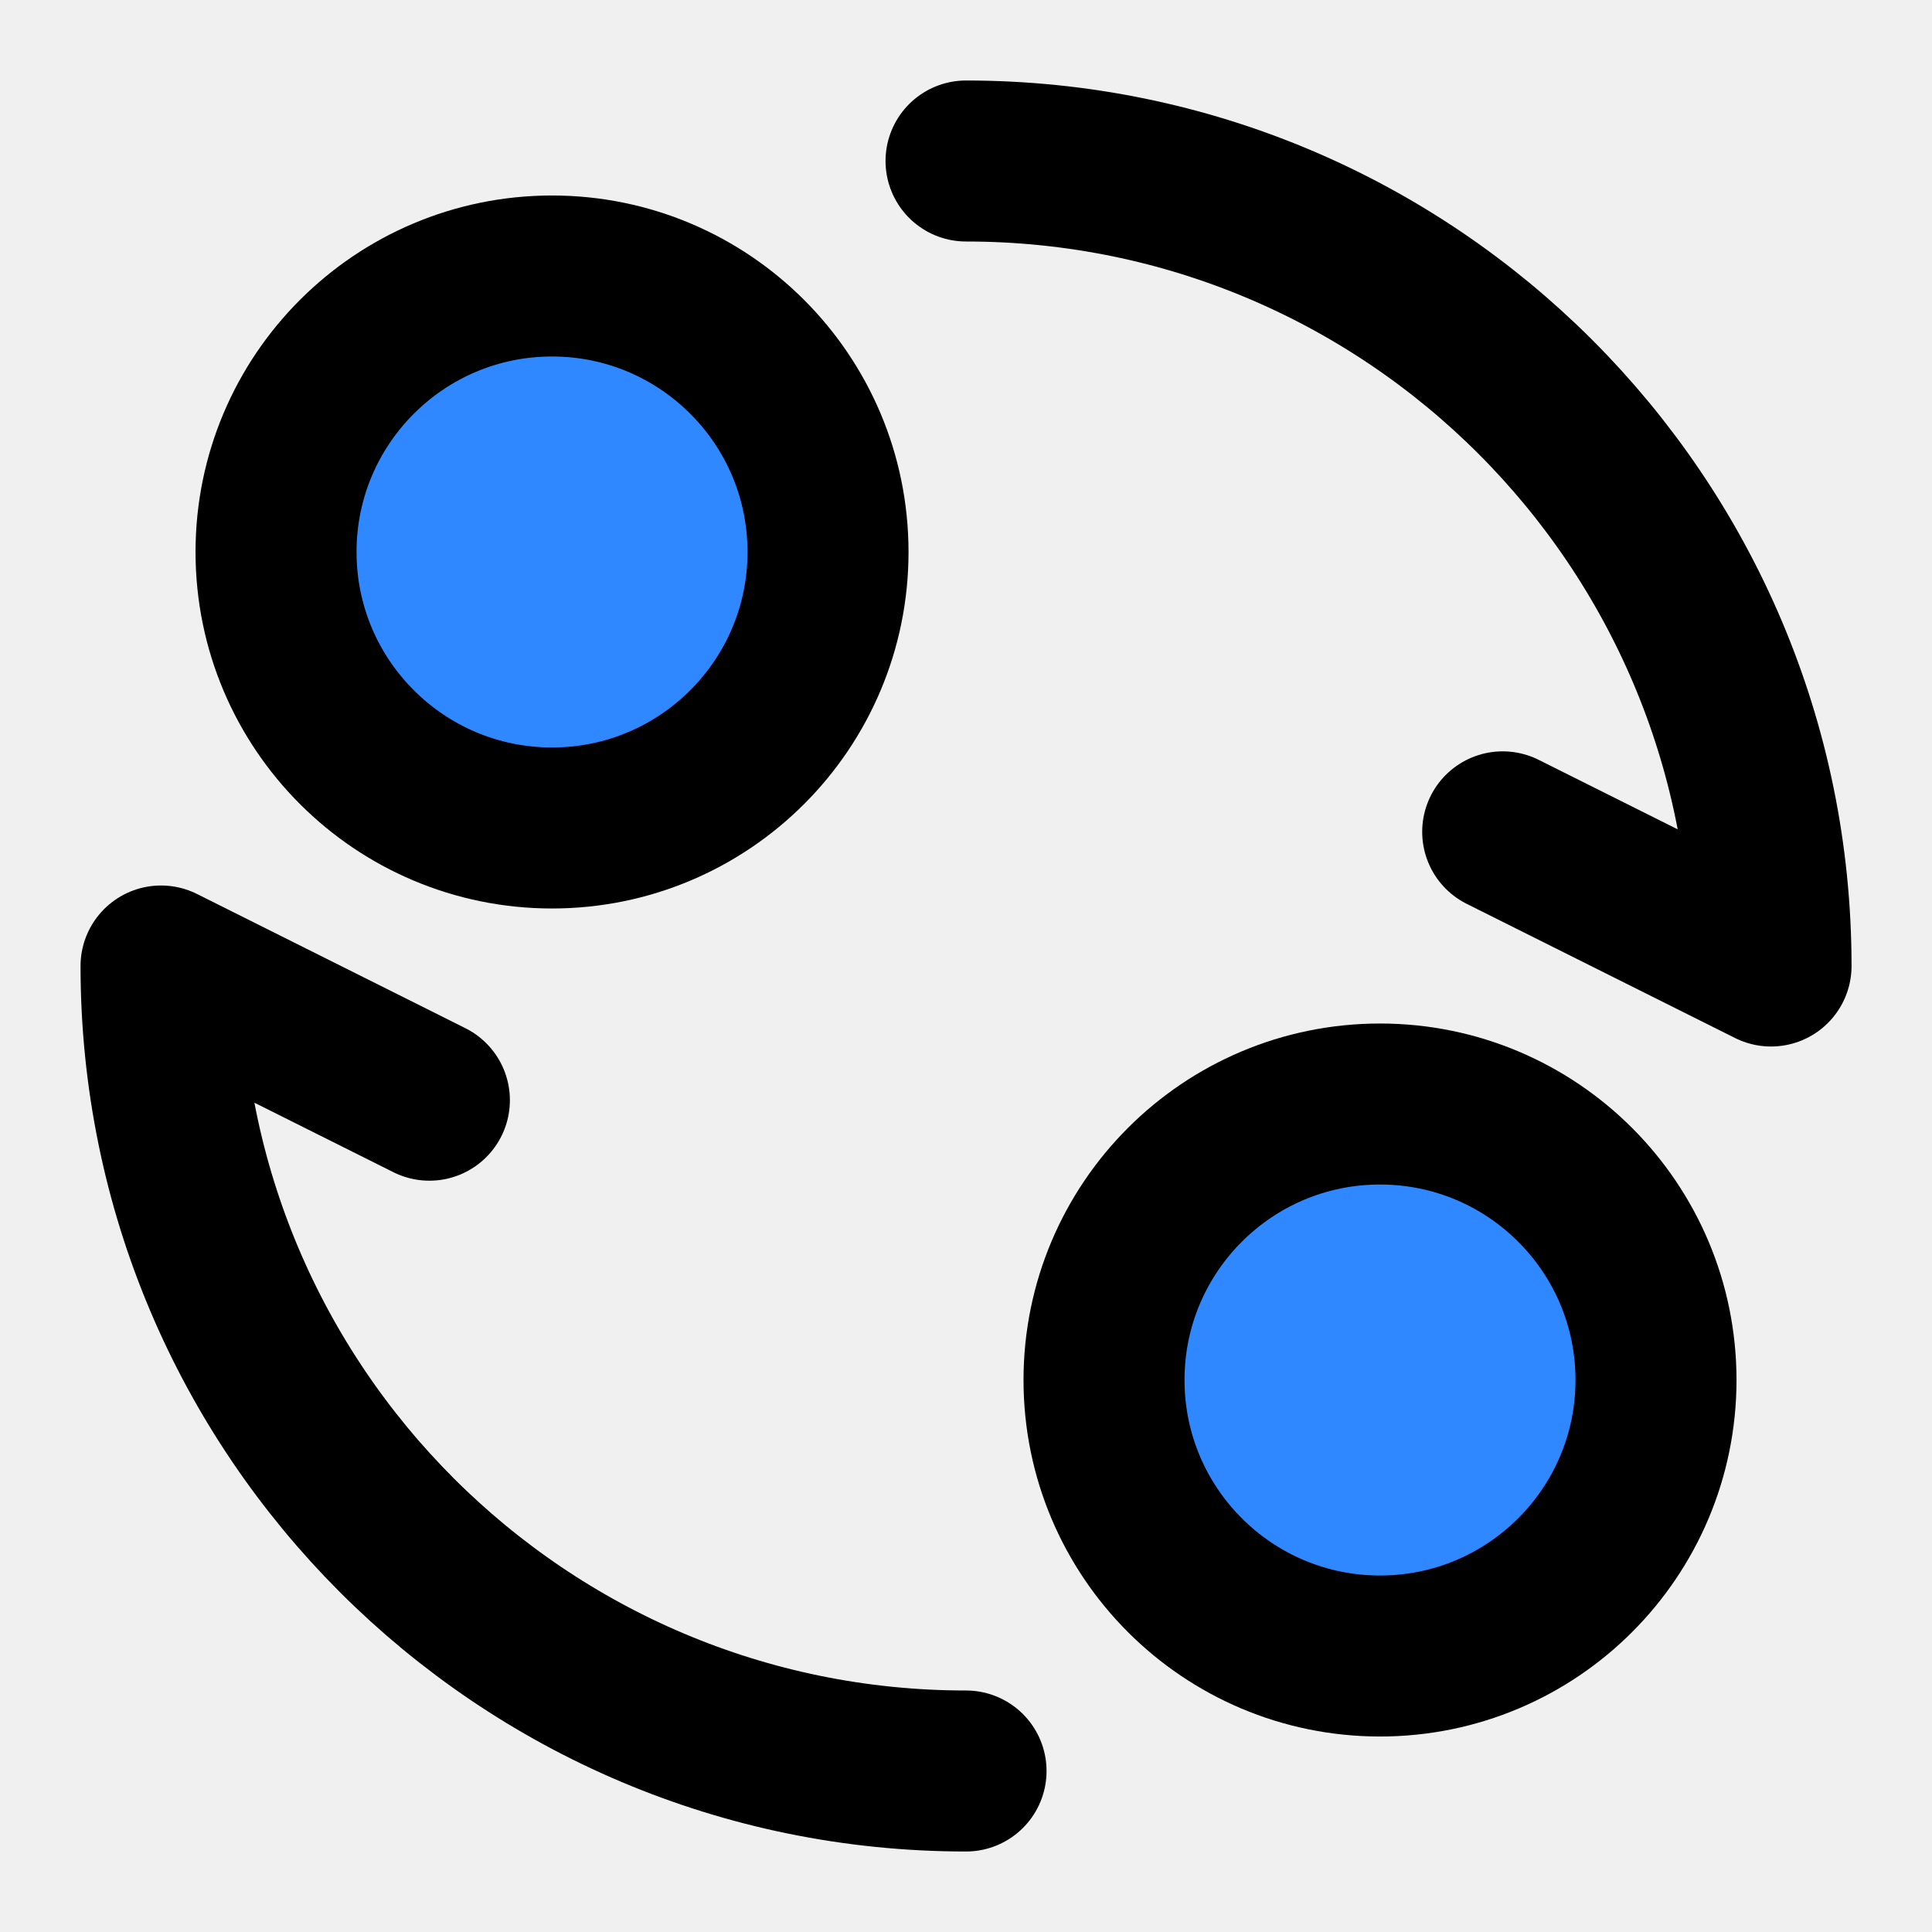
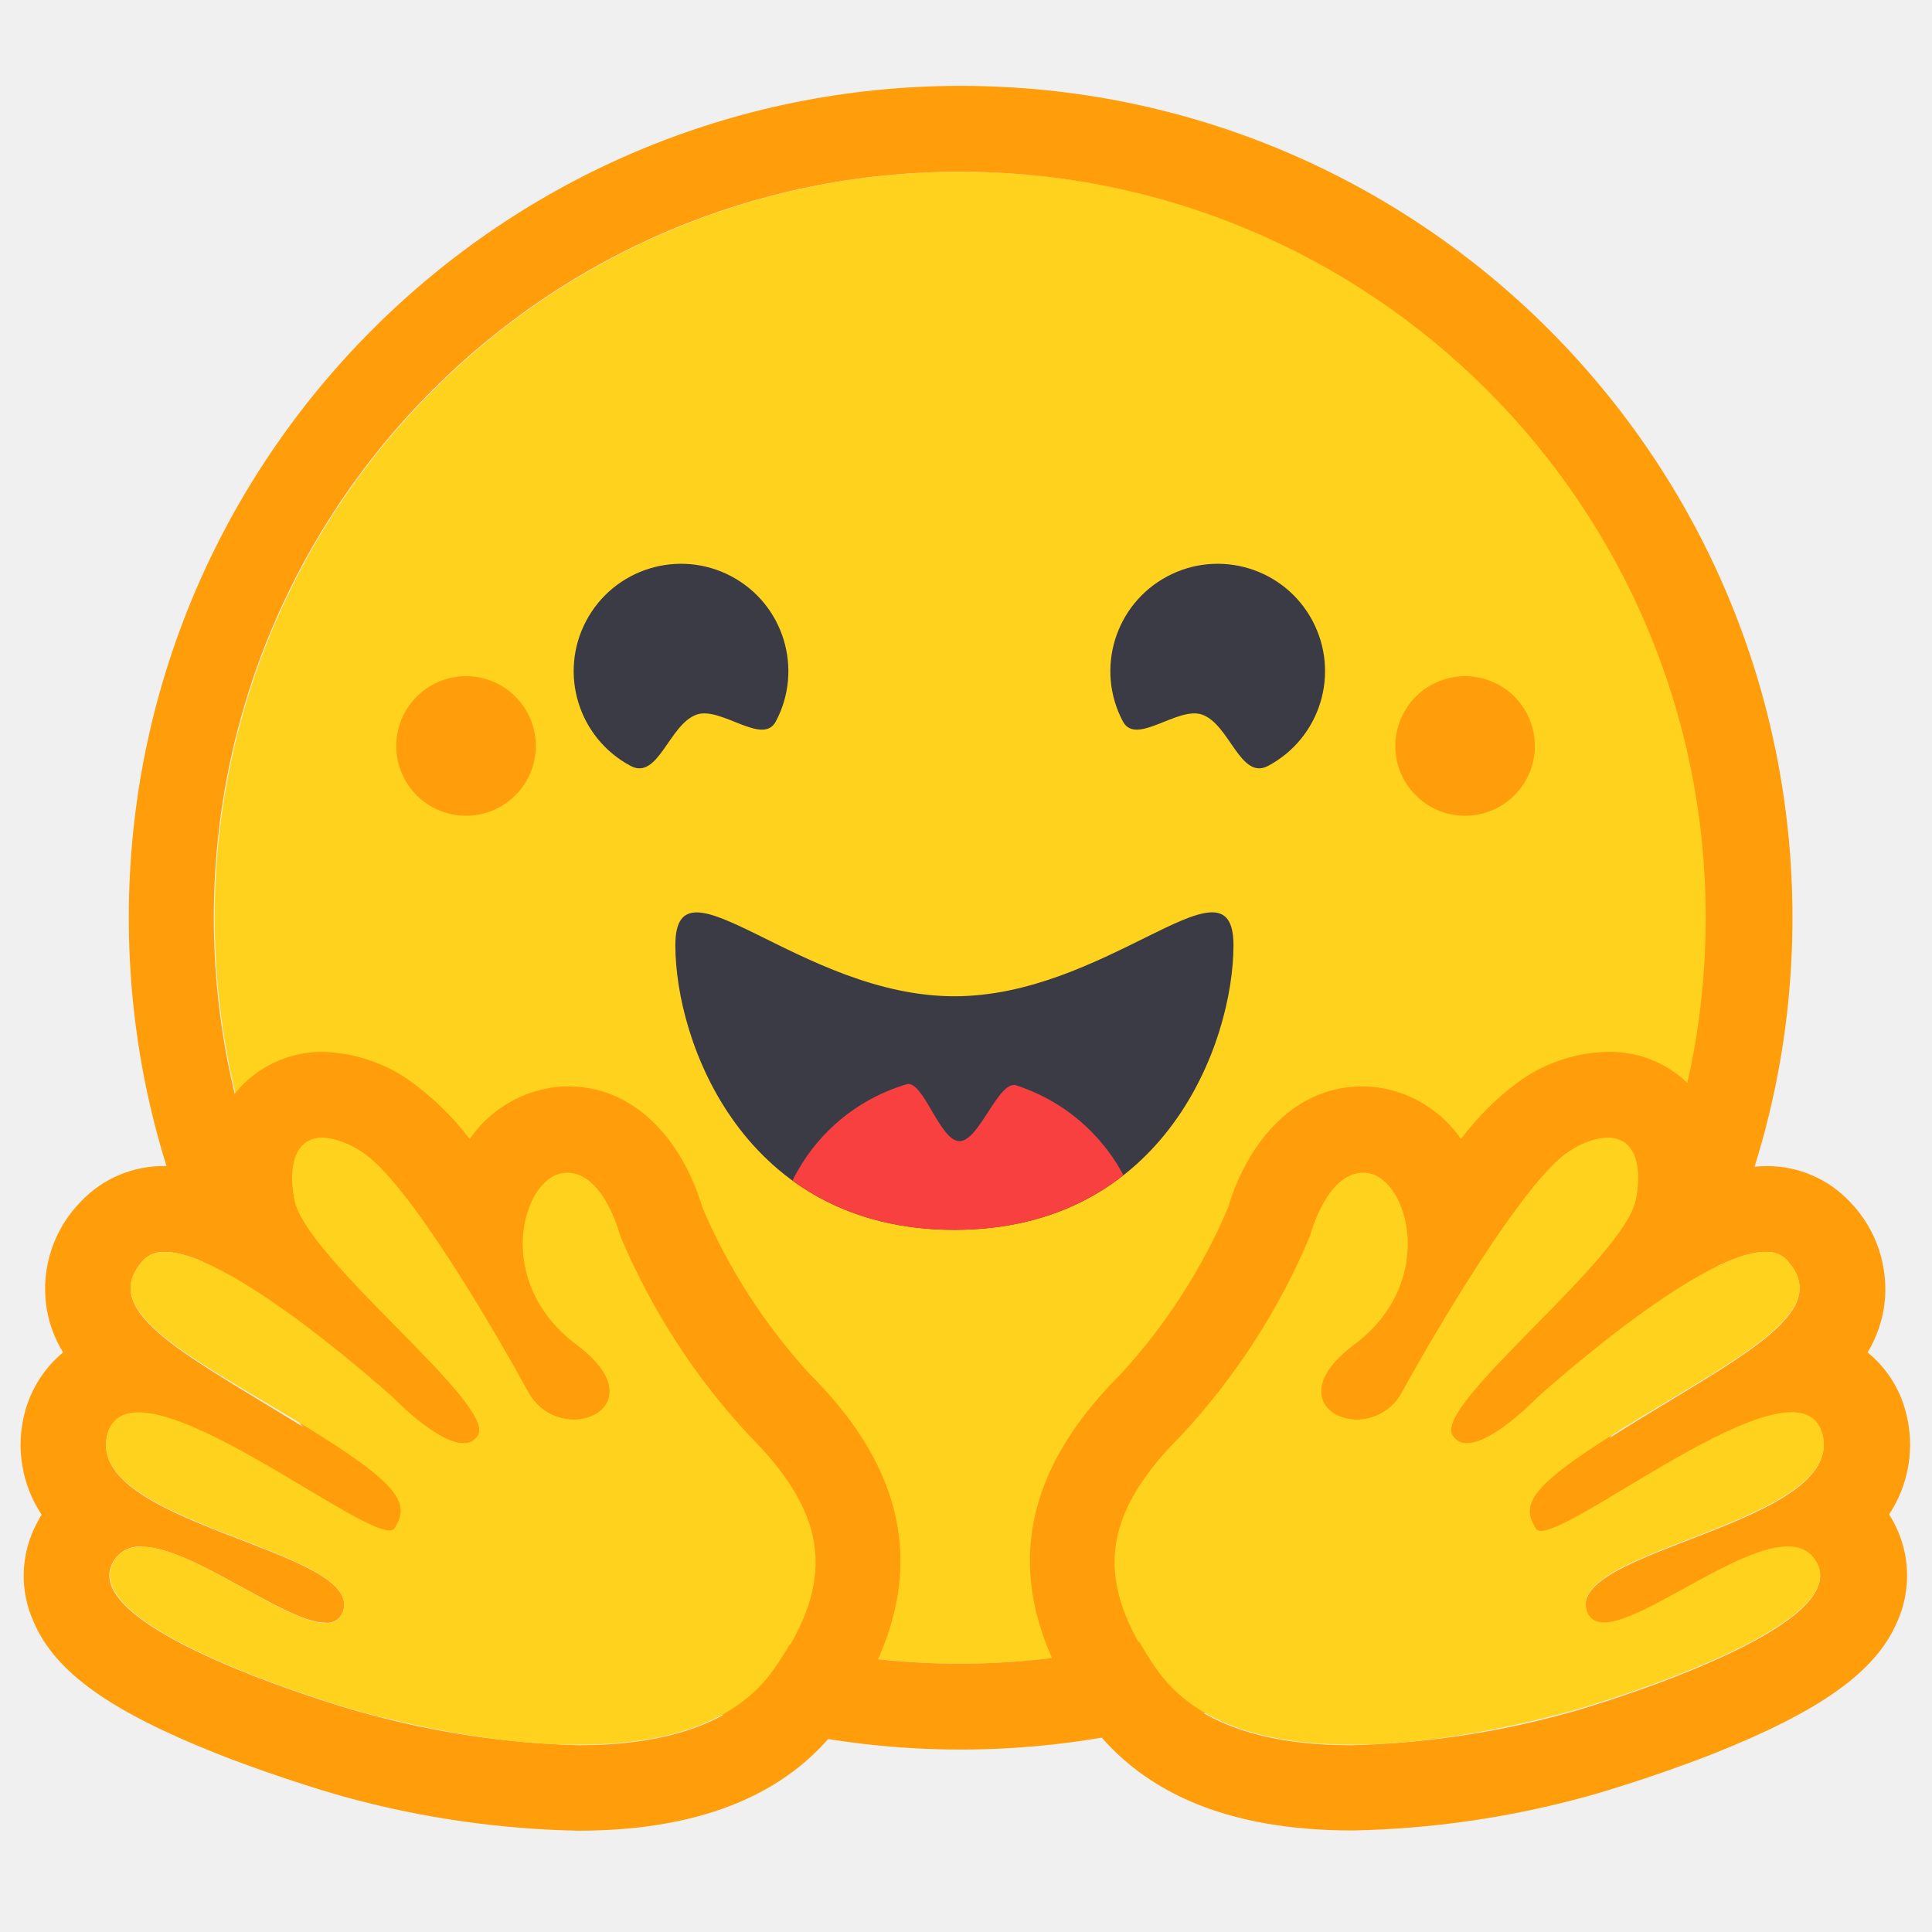
- <svg xmlns="http://www.w3.org/2000/svg" width="48px" height="48px" viewBox="0 0 48 48" fill="none">
-   <circle cx="13.715" cy="13.714" r="6.857" fill="#2F88FF" stroke="black" stroke-width="4" stroke-linecap="round" stroke-linejoin="round" />
-   <circle cx="34.286" cy="34.286" r="6.857" fill="#2F88FF" stroke="black" stroke-width="4" stroke-linecap="round" stroke-linejoin="round" />
-   <path d="M24.001 44C12.955 44 4.001 35.046 4.001 24L10.668 27.334" stroke="black" stroke-width="4" stroke-linecap="round" stroke-linejoin="round" />
-   <path d="M24.001 4C35.047 4 44.001 12.954 44.001 24L37.334 20.667" stroke="black" stroke-width="4" stroke-linecap="round" stroke-linejoin="round" />
+ <svg xmlns="http://www.w3.org/2000/svg" class="text-black inline-block ml-2 text-sm" aria-hidden="true" focusable="false" role="img" preserveAspectRatio="xMidYMid meet" width="1em" height="1em" viewBox="0 0 90 90">
+   <defs>
+     <mask id="a" x="31.46" y="42.5" width="26" height="25" maskUnits="userSpaceOnUse">
+       <path d="M44.46,57.29c9.83,0,13-8.76,13-13.26,0-2.34-1.57-1.61-4.09-.36-2.33,1.15-5.46,2.74-8.91,2.74-7.18,0-13-6.88-13-2.38S34.63,57.29,44.46,57.29Z" fill="#fff" />
+     </mask>
+   </defs>
+   <path d="M44.71,77.5A34.75,34.75,0,1,0,10,42.75,34.75,34.75,0,0,0,44.71,77.5Z" fill="#ffd21e" />
+   <path d="M79.46,42.75A34.75,34.75,0,1,0,44.71,77.5,34.75,34.75,0,0,0,79.46,42.75ZM6,42.75A38.75,38.75,0,1,1,44.71,81.5,38.75,38.75,0,0,1,6,42.75Z" fill="#ff9d0b" />
+   <path d="M56,33.29c1.28.45,1.78,3.07,3.07,2.39a5,5,0,1,0-6.76-2.07C52.92,34.76,54.86,32.89,56,33.29Z" fill="#3a3b45" />
+   <path d="M32.45,33.29c-1.28.45-1.79,3.07-3.07,2.39a5,5,0,1,1,6.76-2.07C35.53,34.76,33.58,32.89,32.45,33.29Z" fill="#3a3b45" />
+   <path d="M44.46,57.29c9.83,0,13-8.76,13-13.26,0-2.34-1.57-1.61-4.09-.36-2.33,1.15-5.46,2.74-8.91,2.74-7.18,0-13-6.88-13-2.38S34.63,57.29,44.46,57.29Z" fill="#3a3b45" />
+   <g mask="url(#a)">
+     <path d="M44.71,67.5a8.68,8.68,0,0,0,3-16.81l-.36-.13c-.84-.26-1.73,2.6-2.65,2.6S43,50.28,42.23,50.51a8.68,8.68,0,0,0,2.48,17Z" fill="#f94040" />
+   </g>
+   <path d="M68.21,38A3.25,3.25,0,1,0,65,34.75,3.25,3.25,0,0,0,68.21,38Z" fill="#ff9d0b" />
+   <path d="M21.71,38a3.25,3.25,0,1,0-3.25-3.25A3.25,3.25,0,0,0,21.71,38Z" fill="#ff9d0b" />
+   <path d="M15,49A5.22,5.22,0,0,0,11,50.87a5.92,5.92,0,0,0-1.33,3.75,7.28,7.28,0,0,0-1.94-.3A5.3,5.3,0,0,0,3.74,56a5.8,5.8,0,0,0-1.59,4.79A5.58,5.58,0,0,0,2.94,63a5.42,5.42,0,0,0-1.79,2.82,5.88,5.88,0,0,0,.79,4.74c-.08.12-.15.26-.22.39a5.2,5.2,0,0,0-.14,4.63c1,2.32,3.57,4.14,8.52,6.11,3.07,1.21,5.89,2,5.91,2a44.12,44.12,0,0,0,10.93,1.59c5.86,0,10.05-1.79,12.46-5.33C43.28,74.25,42.73,69,37.71,64a27.53,27.53,0,0,1-5-7.77c-.77-2.66-2.83-5.62-6.24-5.62h0a5.07,5.07,0,0,0-.86.07,5.68,5.68,0,0,0-3.73,2.38A13.22,13.22,0,0,0,19,50.28,7.41,7.41,0,0,0,15,49Zm0,4a3.6,3.6,0,0,1,1.82.65C19,55,23.09,62.08,24.6,64.83a2.43,2.43,0,0,0,2.14,1.31c1.55,0,2.75-1.53.15-3.48-3.92-2.93-2.55-7.72-.68-8a1,1,0,0,1,.24,0c1.7,0,2.45,2.93,2.45,2.93a31.55,31.55,0,0,0,6,9.29c3.77,3.77,4,6.8,1.22,10.84-1.88,2.75-5.47,3.58-9.16,3.58A41.51,41.51,0,0,1,17,79.81c-.11,0-13.45-3.8-11.76-7a1.39,1.39,0,0,1,1.34-.76c2.38,0,6.71,3.54,8.57,3.54A.77.77,0,0,0,16,75c.79-2.84-12.06-4-11-8.16a1.31,1.31,0,0,1,1.44-1c3.14,0,10.2,5.53,11.68,5.53a.28.28,0,0,0,.24-.11c.74-1.19.33-2-4.89-5.19S4.6,61,6.68,58.7a1.3,1.3,0,0,1,1-.38c3.17,0,10.66,6.82,10.66,6.82s2,2.1,3.25,2.1a.74.74,0,0,0,.68-.38c.86-1.46-8.06-8.22-8.56-11C13.37,54,14,53,15,53Z" fill="#ff9d0b" />
+   <path d="M36.1,77.69c2.75-4,2.55-7.07-1.22-10.84a31.55,31.55,0,0,1-6-9.29s-.82-3.21-2.69-2.91-3.24,5.08.68,8-.78,4.92-2.29,2.17S19,55,16.84,53.65s-3.63-.59-3.13,2.2,9.43,9.55,8.56,11-3.93-1.72-3.93-1.72S8.77,56.43,6.68,58.7,8.27,62.87,13.49,66s5.63,4,4.89,5.19S6.1,62.7,5,66.82,16.79,72.14,16,75,6.94,69.6,5.26,72.8s11.65,7,11.76,7C21.33,80.93,32.27,83.3,36.1,77.69Z" fill="#ffd21e" />
+   <path d="M74.9,49A5.21,5.21,0,0,1,79,50.87a5.92,5.92,0,0,1,1.33,3.75,7.35,7.35,0,0,1,2-.3A5.3,5.3,0,0,1,86.19,56a5.83,5.83,0,0,1,1.59,4.79A5.75,5.75,0,0,1,87,63a5.3,5.3,0,0,1,1.79,2.82A5.88,5.88,0,0,1,88,70.55c.08.12.16.26.23.39a5.26,5.26,0,0,1,.14,4.63c-1,2.32-3.58,4.14-8.52,6.11-3.08,1.21-5.89,2-5.92,2A44.12,44.12,0,0,1,63,85.27c-5.86,0-10-1.79-12.46-5.33C46.64,74.25,47.19,69,52.22,64a27.19,27.19,0,0,0,5-7.77c.78-2.66,2.83-5.62,6.24-5.62h0a4.91,4.91,0,0,1,.86.07,5.7,5.7,0,0,1,3.74,2.38,12.79,12.79,0,0,1,2.87-2.8A7.35,7.35,0,0,1,74.9,49Zm0,4a3.63,3.63,0,0,0-1.82.65C71,55,66.83,62.08,65.32,64.83a2.42,2.42,0,0,1-2.14,1.31c-1.54,0-2.75-1.53-.14-3.48,3.91-2.93,2.54-7.72.67-8a1,1,0,0,0-.24,0c-1.7,0-2.45,2.93-2.45,2.93a31.65,31.65,0,0,1-6,9.29c-3.78,3.77-4,6.8-1.22,10.84,1.87,2.75,5.47,3.58,9.15,3.58a41.61,41.61,0,0,0,9.93-1.46c.1,0,13.45-3.8,11.76-7a1.4,1.4,0,0,0-1.34-.76c-2.38,0-6.71,3.54-8.57,3.54a.76.76,0,0,1-.83-.61c-.8-2.84,12-4,11-8.16a1.31,1.31,0,0,0-1.44-1c-3.14,0-10.2,5.53-11.68,5.53a.25.25,0,0,1-.23-.11c-.74-1.19-.34-2,4.88-5.19S85.32,61,83.24,58.7a1.29,1.29,0,0,0-1-.38c-3.18,0-10.67,6.82-10.67,6.82s-2,2.1-3.24,2.1a.74.74,0,0,1-.68-.38c-.87-1.46,8-8.22,8.55-11C76.55,54,76,53,74.9,53Z" fill="#ff9d0b" />
+   <path d="M53.83,77.69c-2.75-4-2.56-7.07,1.22-10.84a31.65,31.65,0,0,0,6-9.29s.82-3.21,2.69-2.91,3.24,5.08-.67,8,.78,4.92,2.28,2.17S71,55,73.08,53.65s3.64-.59,3.13,2.2-9.42,9.55-8.55,11,3.92-1.72,3.92-1.72,9.58-8.71,11.66-6.44-1.58,4.17-6.8,7.33-5.63,4-4.89,5.19,12.27-8.52,13.35-4.4-11.76,5.32-11,8.16,9-5.38,10.74-2.18-11.65,7-11.76,7C68.6,80.93,57.65,83.3,53.83,77.69Z" fill="#ffd21e" />
</svg>
